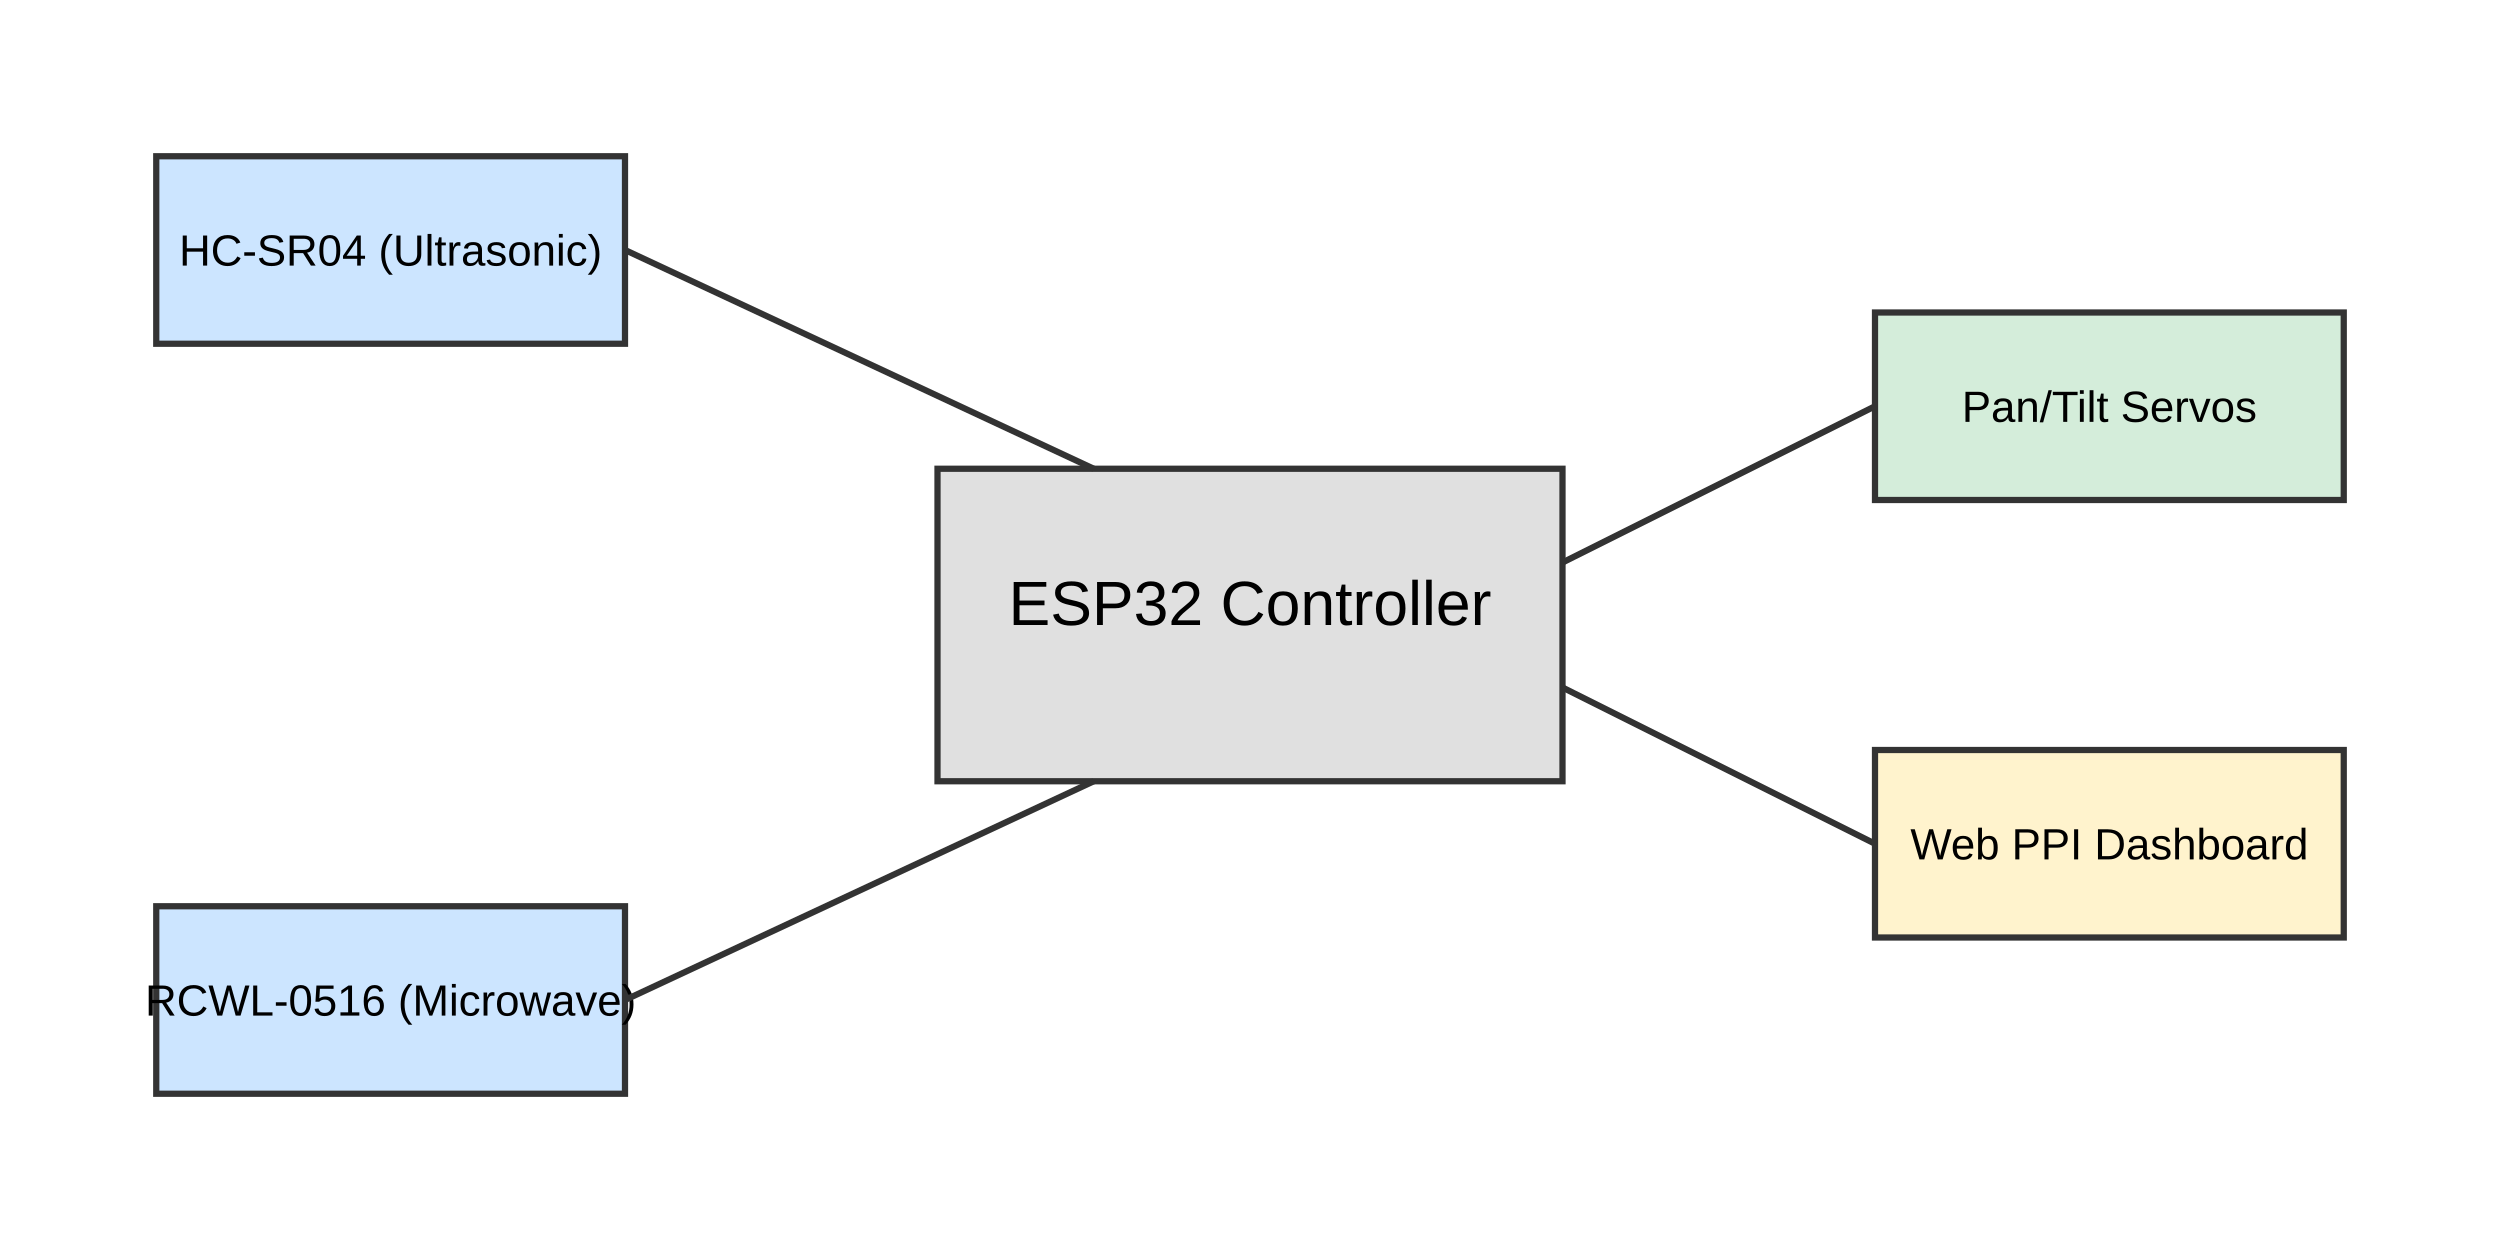
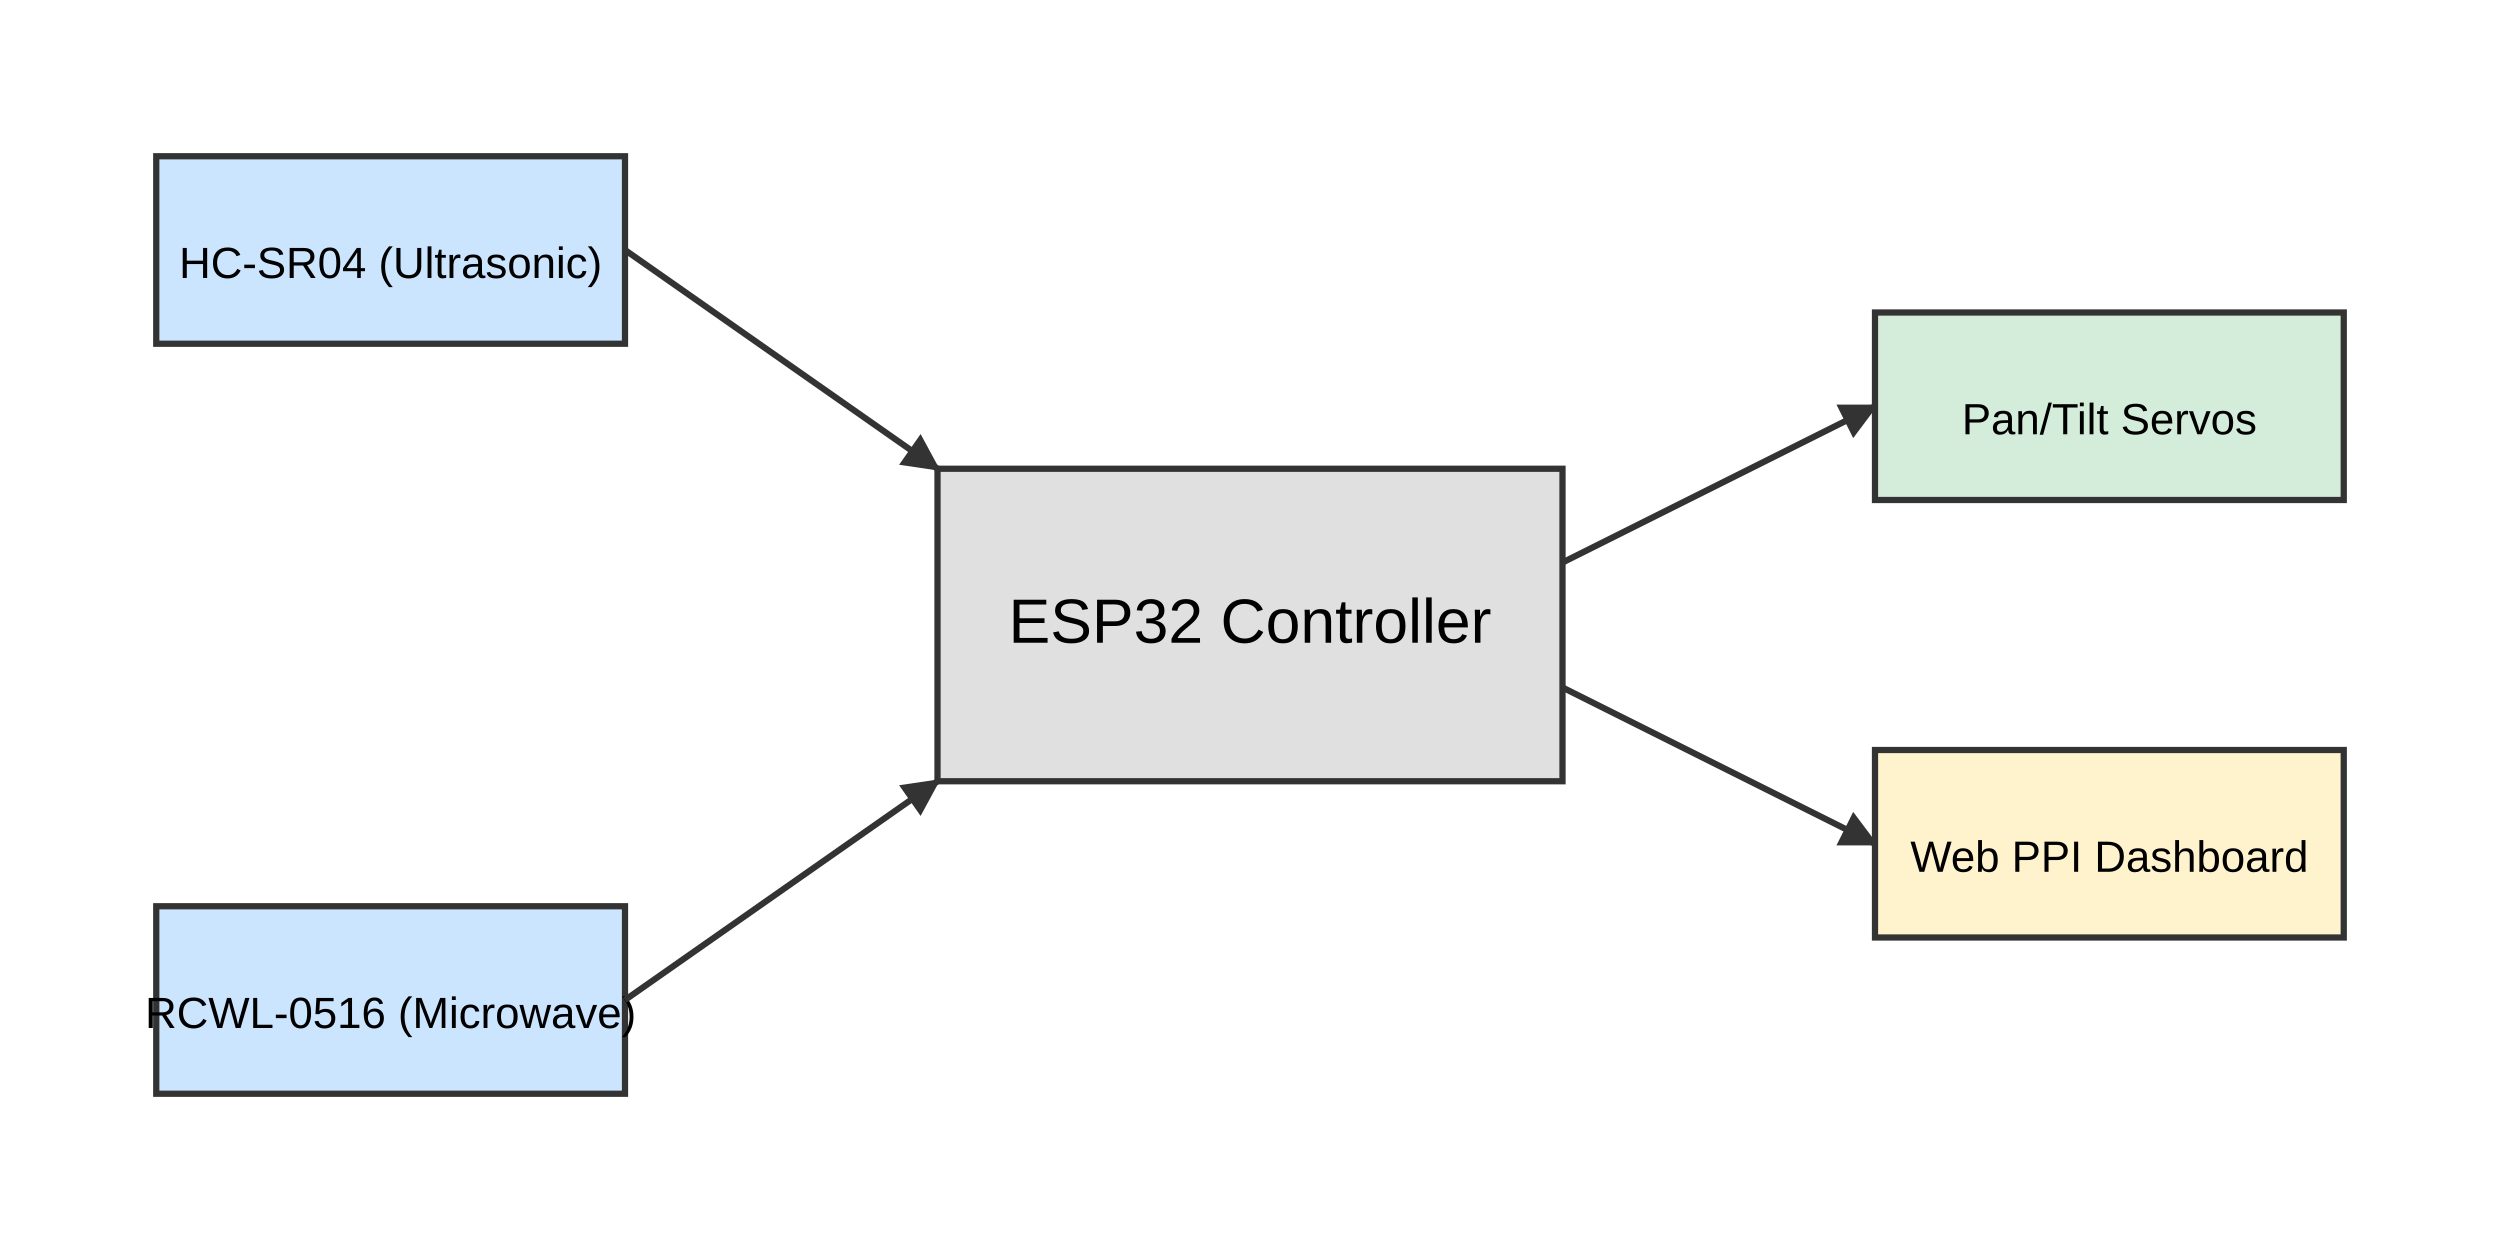
- <svg xmlns="http://www.w3.org/2000/svg" viewBox="0 0 800 400">
-   <rect width="100%" height="100%" fill="#ffffff" />
+ <svg xmlns="http://www.w3.org/2000/svg" viewBox="0 0 800 400" width="800" height="400">
+   <defs>
+     <marker id="arrow" viewBox="0 0 10 10" refX="9" refY="5" markerWidth="6" markerHeight="6" orient="auto-start-reverse">
+       <path d="M 0 0 L 10 5 L 0 10 z" fill="#333" />
+     </marker>
+   </defs>
+   <rect width="800" height="400" fill="#ffffff" />
  <rect x="300" y="150" width="200" height="100" fill="#e0e0e0" stroke="#333" stroke-width="2" />
-   <text x="400" y="200" font-family="Arial" font-size="20" text-anchor="middle">ESP32 Controller</text>
+   <text x="400" y="200" font-family="Arial" font-size="20" text-anchor="middle" dominant-baseline="middle">ESP32 Controller</text>
  <rect x="50" y="50" width="150" height="60" fill="#cce5ff" stroke="#333" stroke-width="2" />
-   <text x="125" y="85" font-family="Arial" font-size="14" text-anchor="middle">HC-SR04 (Ultrasonic)</text>
+   <text x="125" y="85" font-family="Arial" font-size="14" text-anchor="middle" dominant-baseline="middle">HC-SR04 (Ultrasonic)</text>
  <rect x="50" y="290" width="150" height="60" fill="#cce5ff" stroke="#333" stroke-width="2" />
-   <text x="125" y="325" font-family="Arial" font-size="14" text-anchor="middle">RCWL-0516 (Microwave)</text>
+   <text x="125" y="325" font-family="Arial" font-size="14" text-anchor="middle" dominant-baseline="middle">RCWL-0516 (Microwave)</text>
  <rect x="600" y="100" width="150" height="60" fill="#d4edda" stroke="#333" stroke-width="2" />
-   <text x="675" y="135" font-family="Arial" font-size="14" text-anchor="middle">Pan/Tilt Servos</text>
+   <text x="675" y="135" font-family="Arial" font-size="14" text-anchor="middle" dominant-baseline="middle">Pan/Tilt Servos</text>
  <rect x="600" y="240" width="150" height="60" fill="#fff3cd" stroke="#333" stroke-width="2" />
-   <text x="675" y="275" font-family="Arial" font-size="14" text-anchor="middle">Web PPI Dashboard</text>
-   <line x1="200" y1="80" x2="350" y2="150" stroke="#333" stroke-width="2" marker-end="url(#arrow)" />
-   <line x1="200" y1="320" x2="350" y2="250" stroke="#333" stroke-width="2" marker-end="url(#arrow)" />
+   <text x="675" y="275" font-family="Arial" font-size="14" text-anchor="middle" dominant-baseline="middle">Web PPI Dashboard</text>
+   <line x1="200" y1="80" x2="300" y2="150" stroke="#333" stroke-width="2" marker-end="url(#arrow)" />
+   <line x1="200" y1="320" x2="300" y2="250" stroke="#333" stroke-width="2" marker-end="url(#arrow)" />
  <line x1="500" y1="180" x2="600" y2="130" stroke="#333" stroke-width="2" marker-end="url(#arrow)" />
  <line x1="500" y1="220" x2="600" y2="270" stroke="#333" stroke-width="2" marker-end="url(#arrow)" />
</svg>
